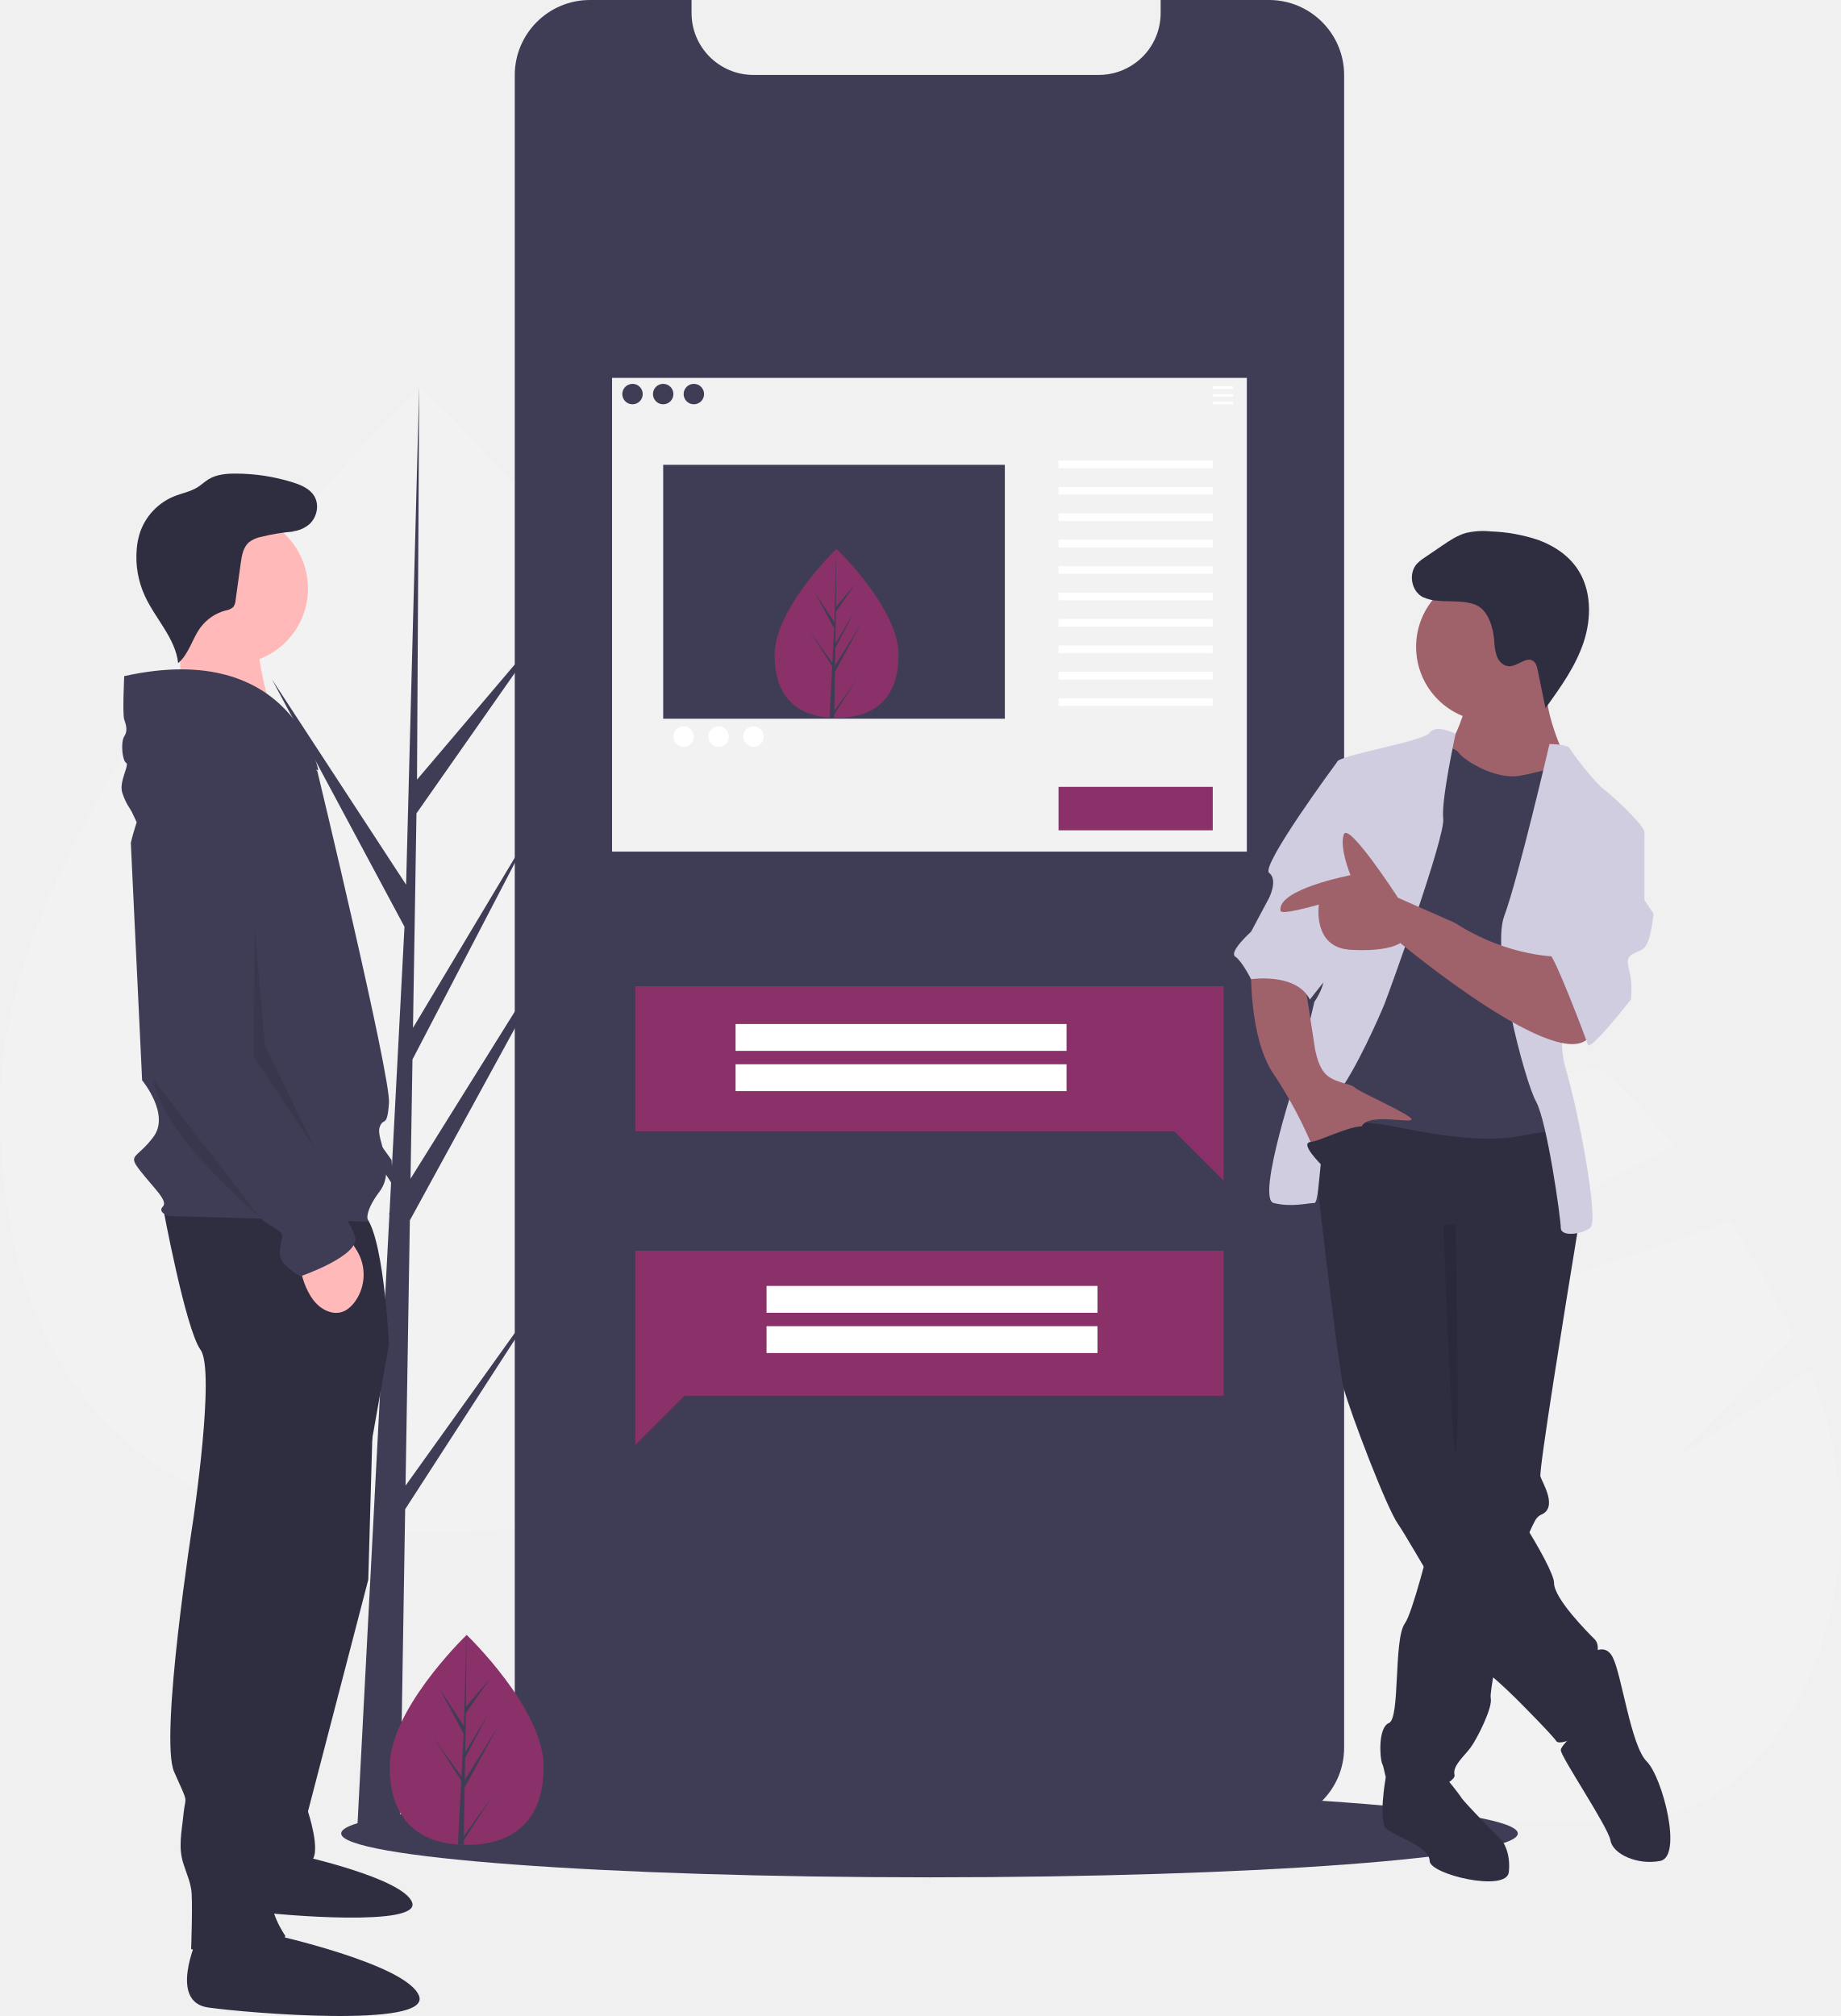
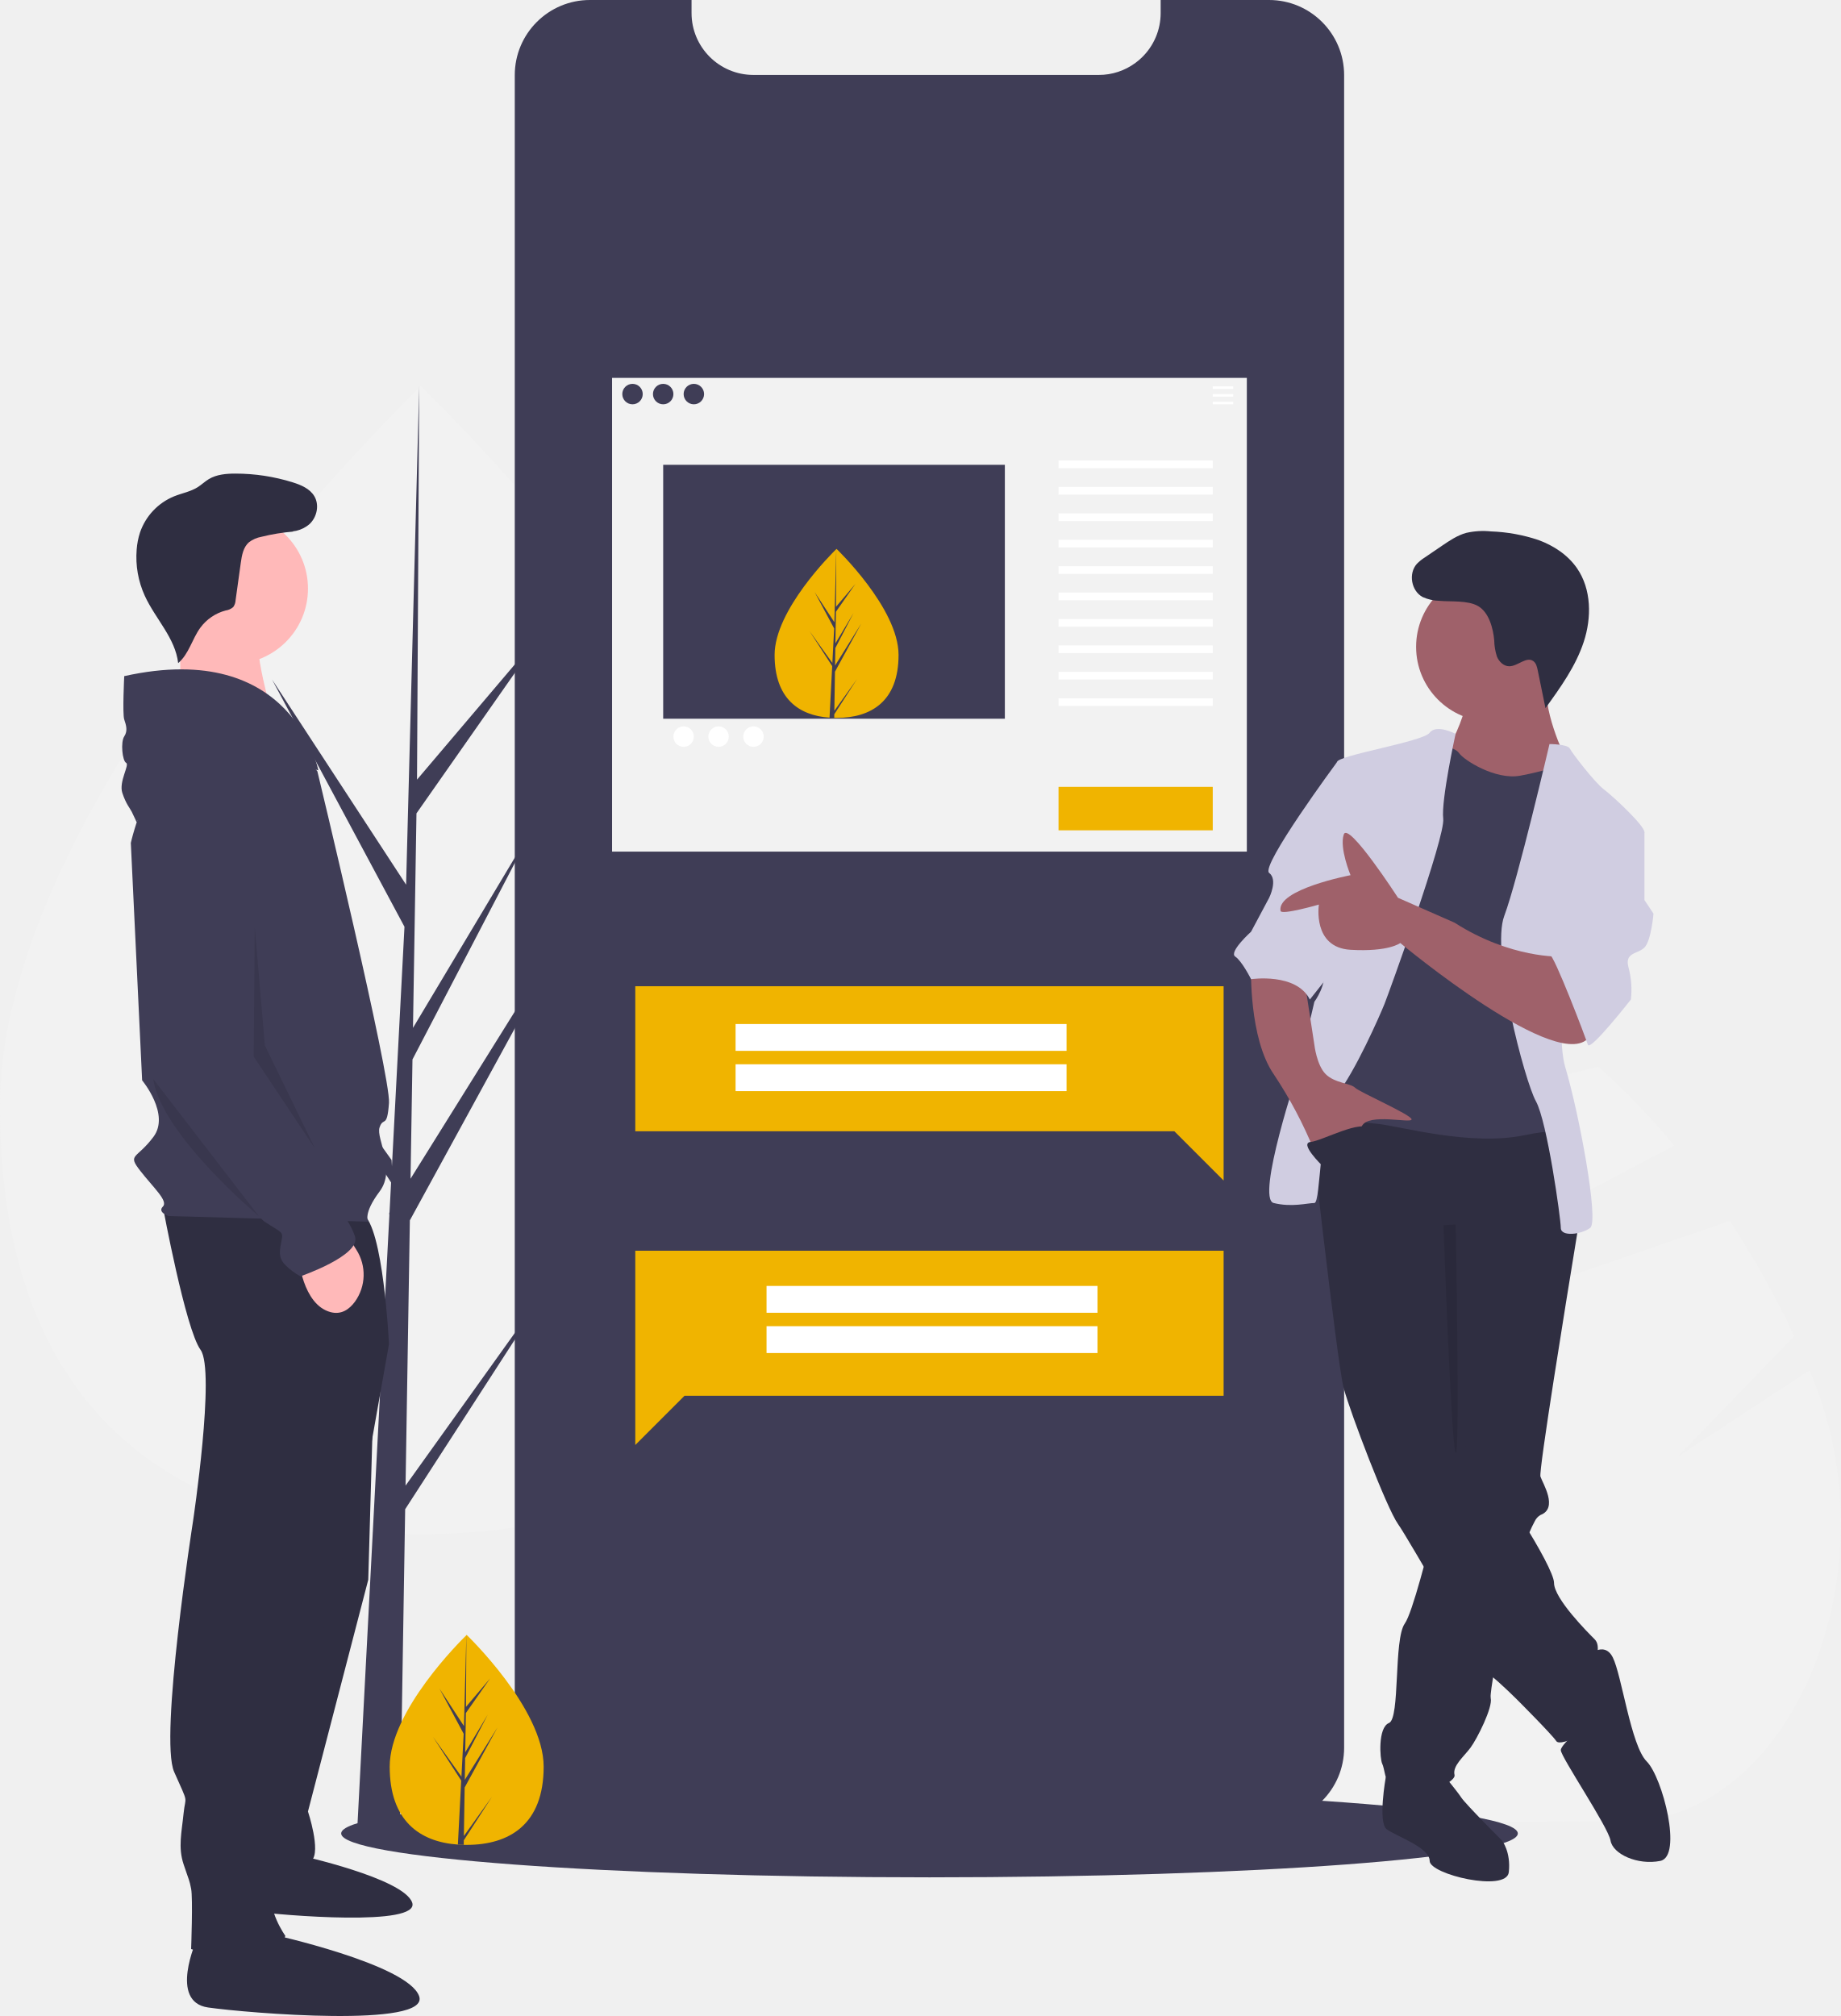
<svg xmlns="http://www.w3.org/2000/svg" id="b3476446-c29b-489b-91f9-6dd64a8ef5f6" data-name="Layer 1" width="713.367" height="781.276" viewBox="0 0 713.367 781.276">
  <path d="M872.748,765.287l-229.215.759c-60.81-18.272-110.632-81.736-110.947-176.887a269.465,269.465,0,0,1,3.238-42.812l184.622-41.478,142.424-31.995a283.261,283.261,0,0,1,29.256,30.419l-136.191,71.912L691.689,609.132l72.194-24.907,149.843-51.694a363.37,363.37,0,0,1,24.916,44.672L893.432,623.928l51.144-33.482q.328.769.653,1.541C977.643,668.937,937.426,765.073,872.748,765.287Z" transform="translate(-243.3163 -59.36223)" fill="#f2f2f2" />
  <path d="M835.08,451.338c-34.663,9.955-77.279,22.533-121.095,35.607-63.351,18.908-129.209,38.861-177.155,53.447l.031-.171a65.899,65.899,0,0,1,12.16-28.225c35.517-46.179,80.743-78.439,131.077-90.419h.004a188.907,188.907,0,0,1,43.202-5.154C763.349,416.291,801.281,428.851,835.08,451.338Z" transform="translate(-243.3163 -59.36223)" fill="#f2f2f2" />
  <ellipse cx="360.217" cy="710.536" rx="228" ry="17" fill="#3f3d56" />
  <path d="M569.533,488.16c0,122.839-73.026,165.73-163.108,165.73S243.316,610.999,243.316,488.16,406.425,209.049,406.425,209.049,569.533,365.321,569.533,488.16Z" transform="translate(-243.3163 -59.36223)" fill="#f2f2f2" />
  <polygon points="157.167 575.737 158.837 472.932 228.358 345.747 159.099 456.805 159.85 410.579 207.763 318.562 160.048 398.346 160.048 398.347 161.399 315.208 212.706 241.951 161.611 302.134 162.455 149.687 157.152 351.5 157.588 343.174 105.424 263.329 156.751 359.156 151.891 452.008 151.746 449.543 91.61 365.517 151.564 458.25 150.956 469.862 150.847 470.036 150.897 470.99 138.566 706.562 155.041 706.562 157.018 584.884 216.825 492.38 157.167 575.737" fill="#3f3d56" />
  <path d="M764.22,88.492V736.692a29.139,29.139,0,0,1-29.13,29.11h-263.15a29.079,29.079,0,0,1-29.13-29.11V88.492a29.127,29.127,0,0,1,29.13-29.13h39.38v5.05a23.987,23.987,0,0,0,23.98,23.99h133.84a23.789,23.789,0,0,0,14.22-4.68,22.285,22.285,0,0,0,2.36-1.98,23.917,23.917,0,0,0,7.4-17.33v-5.05h41.97A29.121,29.121,0,0,1,764.22,88.492Z" transform="translate(-243.3163 -59.36223)" fill="#3f3d56" />
-   <path d="M591.543,313.163c.009,18.089-10.742,24.41-24.006,24.416q-.462 0-.92-.01-.922-.019-1.825-.083c-11.972-.842-21.277-7.477-21.285-24.3-.008-17.41,22.232-39.391,23.9-41.017l.003-.001c.063-.062.096-.093.096-.093S591.534,295.075,591.543,313.163Z" transform="translate(-243.3163 -59.36223)" fill="#893168" />
+   <path d="M591.543,313.163c.009,18.089-10.742,24.41-24.006,24.416q-.462 0-.92-.01-.922-.019-1.825-.083c-11.972-.842-21.277-7.477-21.285-24.3-.008-17.41,22.232-39.391,23.9-41.017l.003-.001c.063-.062.096-.093.096-.093S591.534,295.075,591.543,313.163Z" transform="translate(-243.3163 -59.36223)" fill="#f0b400" />
  <path d="M566.661,334.812l8.779-12.278-8.8,13.625-.023,1.409q-.922-.019-1.825-.083l.938-18.097-.007-.14.016-.027.089-1.71-8.835-13.651,8.861,12.37.022.363.708-13.673-7.565-14.107,7.657,11.704.731-28.348.003-.094,0,.093-.113,22.356,7.518-8.866-7.55,10.792-.193,12.243,7.022-11.752L567.044,310.492l-.107,6.808L577.127,300.94l-10.229,18.734Z" transform="translate(-243.3163 -59.36223)" fill="#3f3d56" />
-   <polygon points="474.198 484.701 246.198 484.701 246.198 506.979 246.198 540.906 246.198 559.994 265.287 540.906 474.198 540.906 474.198 484.701" fill="#893168" />
+   <polygon points="474.198 484.701 246.198 484.701 246.198 506.979 246.198 540.906 246.198 559.994 265.287 540.906 474.198 540.906 474.198 484.701" fill="#f0b400" />
  <rect x="297.065" y="498.348" width="128.267" height="10.4" fill="#fff" />
  <rect x="297.065" y="513.948" width="128.267" height="10.4" fill="#fff" />
-   <polygon points="246.198 382.201 474.198 382.201 474.198 404.479 474.198 438.406 474.198 457.494 455.11 438.406 246.198 438.406 246.198 382.201" fill="#893168" />
+   <polygon points="246.198 382.201 474.198 382.201 474.198 404.479 474.198 438.406 474.198 457.494 455.11 438.406 246.198 438.406 246.198 382.201" fill="#f0b400" />
  <rect x="285.065" y="396.848" width="128.267" height="10.4" fill="#fff" />
  <rect x="285.065" y="412.448" width="128.267" height="10.4" fill="#fff" />
  <path d="M480.515,205.808V389.4h246V205.808Zm31.699,2.311a3.962,3.962,0,1,1-3.962,3.962A3.962,3.962,0,0,1,512.214,208.119Zm-23.774,7.925a3.962,3.962,0,1,1,3.962-3.962A3.962,3.962,0,0,1,488.439,216.044Zm7.925-3.962a3.962,3.962,0,1,1,3.962,3.962A3.962,3.962,0,0,1,496.364,212.082ZM632.737,337.889H500.327v-98.4H632.737Z" transform="translate(-243.3163 -59.36223)" fill="#f2f2f2" />
  <rect x="469.99" y="149.748" width="7.925" height="0.991" fill="#fff" />
  <rect x="469.99" y="152.72" width="7.925" height="0.991" fill="#fff" />
  <rect x="469.99" y="155.691" width="7.925" height="0.991" fill="#fff" />
  <rect x="410.224" y="178.475" width="59.766" height="2.972" fill="#fff" />
  <rect x="410.224" y="188.712" width="59.766" height="2.972" fill="#fff" />
  <rect x="410.224" y="198.948" width="59.766" height="2.972" fill="#fff" />
  <rect x="410.224" y="209.184" width="59.766" height="2.972" fill="#fff" />
  <rect x="410.224" y="219.42" width="59.766" height="2.972" fill="#fff" />
  <rect x="410.224" y="229.656" width="59.766" height="2.972" fill="#fff" />
  <rect x="410.224" y="239.893" width="59.766" height="2.972" fill="#fff" />
  <rect x="410.224" y="250.129" width="59.766" height="2.972" fill="#fff" />
  <rect x="410.224" y="260.365" width="59.766" height="2.972" fill="#fff" />
  <rect x="410.224" y="270.601" width="59.766" height="2.972" fill="#fff" />
  <circle cx="264.935" cy="285.461" r="3.962" fill="#fff" />
  <circle cx="278.473" cy="285.461" r="3.962" fill="#fff" />
  <circle cx="292.012" cy="285.461" r="3.962" fill="#fff" />
-   <rect x="410.224" y="304.942" width="59.766" height="16.84" fill="#893168" />
+   <rect x="410.224" y="304.942" width="59.766" height="16.84" fill="#f0b400" />
  <path d="M388.223,594.882l-2.191,76.68-23.369,89.826s5.112,15.336,1.461,18.988-20.448,10.224-20.448,10.224L357.551,599.264Z" transform="translate(-243.3163 -59.36223)" fill="#2f2e41" />
  <path d="M337.486,780.001s-8.334,18.334,3.334,20.001,65.559,6.111,62.226-3.334-43.892-18.334-43.892-18.334Z" transform="translate(-243.3163 -59.36223)" fill="#2f2e41" />
  <path d="M306.431,526.965s8.763,47.469,14.606,55.502-2.921,66.456-2.921,66.456-13.145,83.983-7.303,97.128,4.382,8.763,3.651,16.066-2.191,13.145,0,19.718,2.191,5.842,2.921,9.494,0,23.369,0,23.369,31.402,10.954,36.514-5.112c0,0-7.303-10.224-5.112-18.257a97.258,97.258,0,0,0,3.651-24.83V751.164L386.032,625.554l8.033-45.278s-2.191-46.008-10.224-50.39S306.431,526.965,306.431,526.965Z" transform="translate(-243.3163 -59.36223)" fill="#2f2e41" />
  <path d="M319.576,811.048s-10.954,24.1,4.382,26.29,86.174,8.033,81.792-4.382-57.693-24.1-57.693-24.1Z" transform="translate(-243.3163 -59.36223)" fill="#2f2e41" />
  <circle cx="90.143" cy="228.099" r="29.212" fill="#ffb9b9" />
  <path d="M312.932,300.37l.544,37.305,35.814.121s-9.089-29.203-5.018-35.31S312.932,300.37,312.932,300.37Z" transform="translate(-243.3163 -59.36223)" fill="#ffb9b9" />
  <path d="M366.314,358.269s-25.56-32.863-45.278-18.988-27.021,46.738-27.021,46.738l4.382,92.016s10.954,13.145,4.382,21.909-10.224,6.573-5.112,13.145,10.954,11.685,8.763,13.875,2.191,3.651,2.191,3.651l77.411,2.191s-2.191-2.921,4.382-11.685-1.461-20.448,0-24.83,2.921.73,3.651-9.494S366.314,358.269,366.314,358.269Z" transform="translate(-243.3163 -59.36223)" fill="#3f3d56" />
  <path d="M359.011,546.683s1.461,18.257,12.415,21.178c4.108,1.095,7.189-.993,9.435-4.031a17.935,17.935,0,0,0,.573-20.121l-2.706-4.329Z" transform="translate(-243.3163 -59.36223)" fill="#ffb9b9" />
  <path d="M291.46,321.389s-.73,14.606,0,16.797,1.461,4.382,0,6.573-.73,9.494.73,10.224-2.921,7.303-1.461,11.685,2.921,5.842,3.651,7.303,1.907,4.077,1.907,4.077,21.463-45.704,38.989-34.75,31.402,14.606,31.402,14.606S357.186,306.783,291.46,321.389Z" transform="translate(-243.3163 -59.36223)" fill="#3f3d56" />
  <path d="M323.227,355.348s-23.369,2.191-21.909,32.863-2.191,78.871-2.191,78.871,40.166,61.344,46.738,65.726,7.303,3.651,6.573,7.303-1.461,6.573,1.461,9.494a25.217,25.217,0,0,0,5.842,4.382s23.369-8.033,21.178-15.336-12.415-18.988-12.415-18.988-17.527-28.481-18.257-32.863-.73-3.651-2.921-5.842-8.033-10.954-8.033-15.336V451.746l6.123-74.151a21.496,21.496,0,0,0-5.701-16.648C336.24,357.311,330.987,354.416,323.227,355.348Z" transform="translate(-243.3163 -59.36223)" fill="#3f3d56" />
  <path d="M352.298,264.934a11.903,11.903,0,0,0,11.03-2.525c2.855-2.713,3.814-7.412,1.783-10.786-1.754-2.913-5.165-4.338-8.411-5.351a74.47,74.47,0,0,0-22.117-3.374c-3.576-.001-7.309.304-10.369,2.154-1.514.915-2.796,2.173-4.293,3.116-2.752,1.734-6.057,2.311-9.079,3.516a23.29,23.29,0,0,0-13.273,14.056,28.065,28.065,0,0,0-1.29,6.602,36.175,36.175,0,0,0,3.156,17.931c4.075,8.885,11.831,16.356,12.926,26.069,4.175-3.505,5.399-9.383,8.632-13.772a17.856,17.856,0,0,1,9.748-6.616,5.676,5.676,0,0,0,2.952-1.319,4.89,4.89,0,0,0,.924-2.66l2.004-14.431c.408-2.937.959-6.147,3.213-8.073a11.423,11.423,0,0,1,4.786-2.077,77.185,77.185,0,0,1,12.492-2.037" transform="translate(-243.3163 -59.36223)" fill="#2f2e41" />
  <path d="M302.68,477.514l40.996,53.201S305.926,499.159,302.68,477.514Z" transform="translate(-243.3163 -59.36223)" opacity="0.1" />
  <polygon points="98.713 359.249 98.325 409.493 122.135 445.208 102.654 405.164 98.713 359.249" opacity="0.1" />
  <path d="M785.104,751.623l-4.745-3.525s-3.141,17.544.364,20.172,16.647,7.009,16.647,12.266,29.789,12.266,30.666,4.381-2.628-12.266-2.628-12.266-14.019-14.019-15.771-16.647-6.133-7.885-6.133-7.885Z" transform="translate(-243.3163 -59.36223)" fill="#2f2e41" />
  <path d="M855.197,533.459s-.131.771-.359,2.182c-.21,1.253-.499,3.023-.85,5.204-3.68,22.456-14.413,88.562-13.686,90.744.876,2.628,7.009,12.266,0,14.895a5.435,5.435,0,0,0-2.182,2.374,50.924,50.924,0,0,0-3.706,8.744c-4.179,12.126-8.648,31.533-11.232,44.973-1.13,5.905-1.901,10.654-2.129,13.142a7.146,7.146,0,0,0-.026,1.735c.876,3.505-5.257,15.771-7.885,19.276s-7.009,7.009-6.133,10.514-21.904,13.142-24.532,7.009-2.628-9.638-3.505-11.39-1.752-14.019,2.628-15.771,1.752-32.418,6.133-38.551c1.463-2.041,3.697-8.954,6.037-17.269.92-3.259,1.849-6.729,2.76-10.207,3.697-14.255,6.974-28.598,6.974-28.598l-.876-102.511,48.189-6.133,1.235,2.725,2.462,5.406Z" transform="translate(-243.3163 -59.36223)" fill="#2f2e41" />
  <path d="M857.826,701.682s7.009-7.009,10.514,0,7.009,34.17,13.142,40.303,14.019,36.799,5.257,38.551-18.399-2.628-19.276-7.885-19.276-32.418-19.276-35.046S860.454,725.338,860.454,725.338Z" transform="translate(-243.3163 -59.36223)" fill="#2f2e41" />
  <path d="M750.058,485.27s11.39,102.511,14.019,112.149,16.647,46.436,21.028,52.57,32.418,56.074,35.923,58.703,10.514,9.638,10.514,9.638,13.142,13.142,14.895,15.771,16.647-5.257,17.523-10.514-.876-14.019-1.752-17.523,1.752-8.762-.876-11.39-15.771-15.771-15.771-21.904-22.78-42.056-31.542-49.941-7.009-21.028-7.009-21.028V548.354l48.189-14.895s-2.628-42.056-8.762-42.056S759.696,477.385,750.058,485.27Z" transform="translate(-243.3163 -59.36223)" fill="#2f2e41" />
  <circle cx="577.711" cy="250.676" r="28.913" fill="#9f616a" />
  <path d="M811.389,332.818s-3.505,13.142-7.885,16.647,11.39,18.399,11.39,18.399l29.789,1.752,5.257-16.647s-9.638-19.276-7.009-31.542S811.389,332.818,811.389,332.818Z" transform="translate(-243.3163 -59.36223)" fill="#9f616a" />
  <path d="M799.123,347.713s7.885.876,9.638,3.505,14.019,10.514,23.656,8.762,15.771-4.381,17.523-3.505,5.257,19.276,5.257,19.276l-9.638,28.037,1.752,77.102,2.628,21.028s5.257-7.009-15.771-2.628-48.189-3.505-56.95-4.381-23.656-3.505-24.532-8.762S755.315,461.614,755.315,461.614l14.019-58.703L778.095,371.37Z" transform="translate(-243.3163 -59.36223)" fill="#3f3d56" />
  <path d="M807.41,343.759s-7.411-3.931-10.04-.426-35.923,8.762-35.923,11.39-7.009,73.597-5.257,79.731-3.505,13.142-3.505,13.142l-6.133,26.285s-16.647,49.941-9.638,51.693,13.142,0,15.771,0,1.752-33.294,8.762-42.056,16.647-30.666,18.399-35.046,23.656-64.836,22.78-71.845S807.41,343.759,807.41,343.759Z" transform="translate(-243.3163 -59.36223)" fill="#d0cde1" />
  <path d="M843.807,347.713s7.009,0,7.885,1.752,9.638,13.142,13.142,15.771,15.771,14.019,15.771,16.647-25.409,21.904-25.409,21.904-10.514,51.693-5.257,69.217,13.142,59.579,9.638,62.207-11.39,3.505-11.39,0-5.257-41.18-9.638-49.065-17.523-57.827-12.266-71.845S843.807,347.713,843.807,347.713Z" transform="translate(-243.3163 -59.36223)" fill="#d0cde1" />
  <path d="M728.154,434.453s-.876,27.161,8.762,41.18A166.505,166.505,0,0,1,752.686,505.422s15.771-4.381,18.399-9.638,19.276-.876,19.276-2.628-20.152-10.514-21.904-12.266-7.885-1.752-11.39-5.257-4.381-11.39-4.381-11.39l-3.505-22.78Z" transform="translate(-243.3163 -59.36223)" fill="#9f616a" />
  <path d="M801.113,292.211a16.662,16.662,0,0,1-6.484-1.485c-4.405-2.375-5.573-9.14-2.22-12.855a16.613,16.613,0,0,1,3.08-2.477l6.66-4.533c2.946-2.005,5.961-4.043,9.396-4.988a29.332,29.332,0,0,1,9.606-.567A64.906,64.906,0,0,1,839.551,268.652c5.873,2.156,11.352,5.763,14.909,10.909,5.639,8.159,5.716,19.163,2.611,28.582s-9.005,17.621-14.818,25.657l-3.016-14.717c-.269-1.311-.616-2.747-1.706-3.523-2.71-1.928-6.024,2.031-9.35,2.005-2.137-.016-3.931-1.774-4.741-3.752a21.379,21.379,0,0,1-1.05-6.296c-.397-4.509-1.973-10.782-6.242-13.268C812.168,291.933,805.585,292.617,801.113,292.211Z" transform="translate(-243.3163 -59.36223)" fill="#2f2e41" />
  <path d="M802.735,534.166s2.959,85.595,4.712,88.223,0-88.492,0-88.492Z" transform="translate(-243.3163 -59.36223)" opacity="0.1" />
  <path d="M768.457,354.722h-7.009s-29.789,40.303-26.285,42.932,0,9.638,0,9.638l-7.009,13.142s-8.762,7.885-6.133,9.638,6.133,8.762,6.133,8.762,17.523-2.628,22.78,7.885l11.364-14.346Z" transform="translate(-243.3163 -59.36223)" fill="#d0cde1" />
  <path d="M848.188,430.072s-19.276.876-41.18-13.142l-21.904-9.638s-19.276-29.789-21.028-24.532,2.628,15.771,2.628,15.771S738,404,739.583,412.381c.326,1.726,14.855-2.461,14.855-2.461s-2.628,16.647,12.266,17.523,19.276-2.628,19.276-2.628,63.084,52.57,73.597,35.923S848.188,430.072,848.188,430.072Z" transform="translate(-243.3163 -59.36223)" fill="#9f616a" />
  <path d="M870.968,378.379l9.638,3.505v26.285l3.505,5.257s-.876,10.514-3.505,13.142-7.885,1.752-6.133,7.885a33.209,33.209,0,0,1,.876,12.266s-15.771,20.152-16.647,17.523-13.142-35.046-14.895-35.046,17.523-50.817,17.523-50.817Z" transform="translate(-243.3163 -59.36223)" fill="#d0cde1" />
  <path d="M755.753,511.117s-9.059-8.762-4.53-9.2,20.301-9.2,22.929-4.819S755.753,511.117,755.753,511.117Z" transform="translate(-243.3163 -59.36223)" fill="#2f2e41" />
-   <path d="M454.006,744.009c0,22.469-13.356,30.314-29.834,30.314q-.573,0-1.143-.013c-.763-.016-1.52-.053-2.267-.104-14.871-1.052-26.424-9.301-26.424-30.197,0-21.625,27.634-48.912,29.71-50.932l.004-.004c.08-.078.12-.116.12-.116S454.006,721.541,454.006,744.009Z" transform="translate(-243.3163 -59.36223)" fill="#893168" />
+   <path d="M454.006,744.009c0,22.469-13.356,30.314-29.834,30.314q-.573,0-1.143-.013c-.763-.016-1.52-.053-2.267-.104-14.871-1.052-26.424-9.301-26.424-30.197,0-21.625,27.634-48.912,29.71-50.932l.004-.004c.08-.078.12-.116.12-.116S454.006,721.541,454.006,744.009Z" transform="translate(-243.3163 -59.36223)" fill="#f0b400" />
  <path d="M423.085,770.886,433.997,755.639,423.058,772.56l-.029,1.75c-.763-.016-1.52-.053-2.267-.104l1.176-22.479-.009-.175.02-.033.111-2.123L411.094,732.434l11.001,15.37.025.451.889-16.985-9.388-17.528,9.503,14.547.925-35.212.004-.12v.116l-.154,27.767,9.347-11.008-9.385,13.4L423.613,738.44l8.727-14.594-8.763,16.832-.138,8.454,12.669-20.313-12.717,23.263Z" transform="translate(-243.3163 -59.36223)" fill="#3f3d56" />
</svg>
